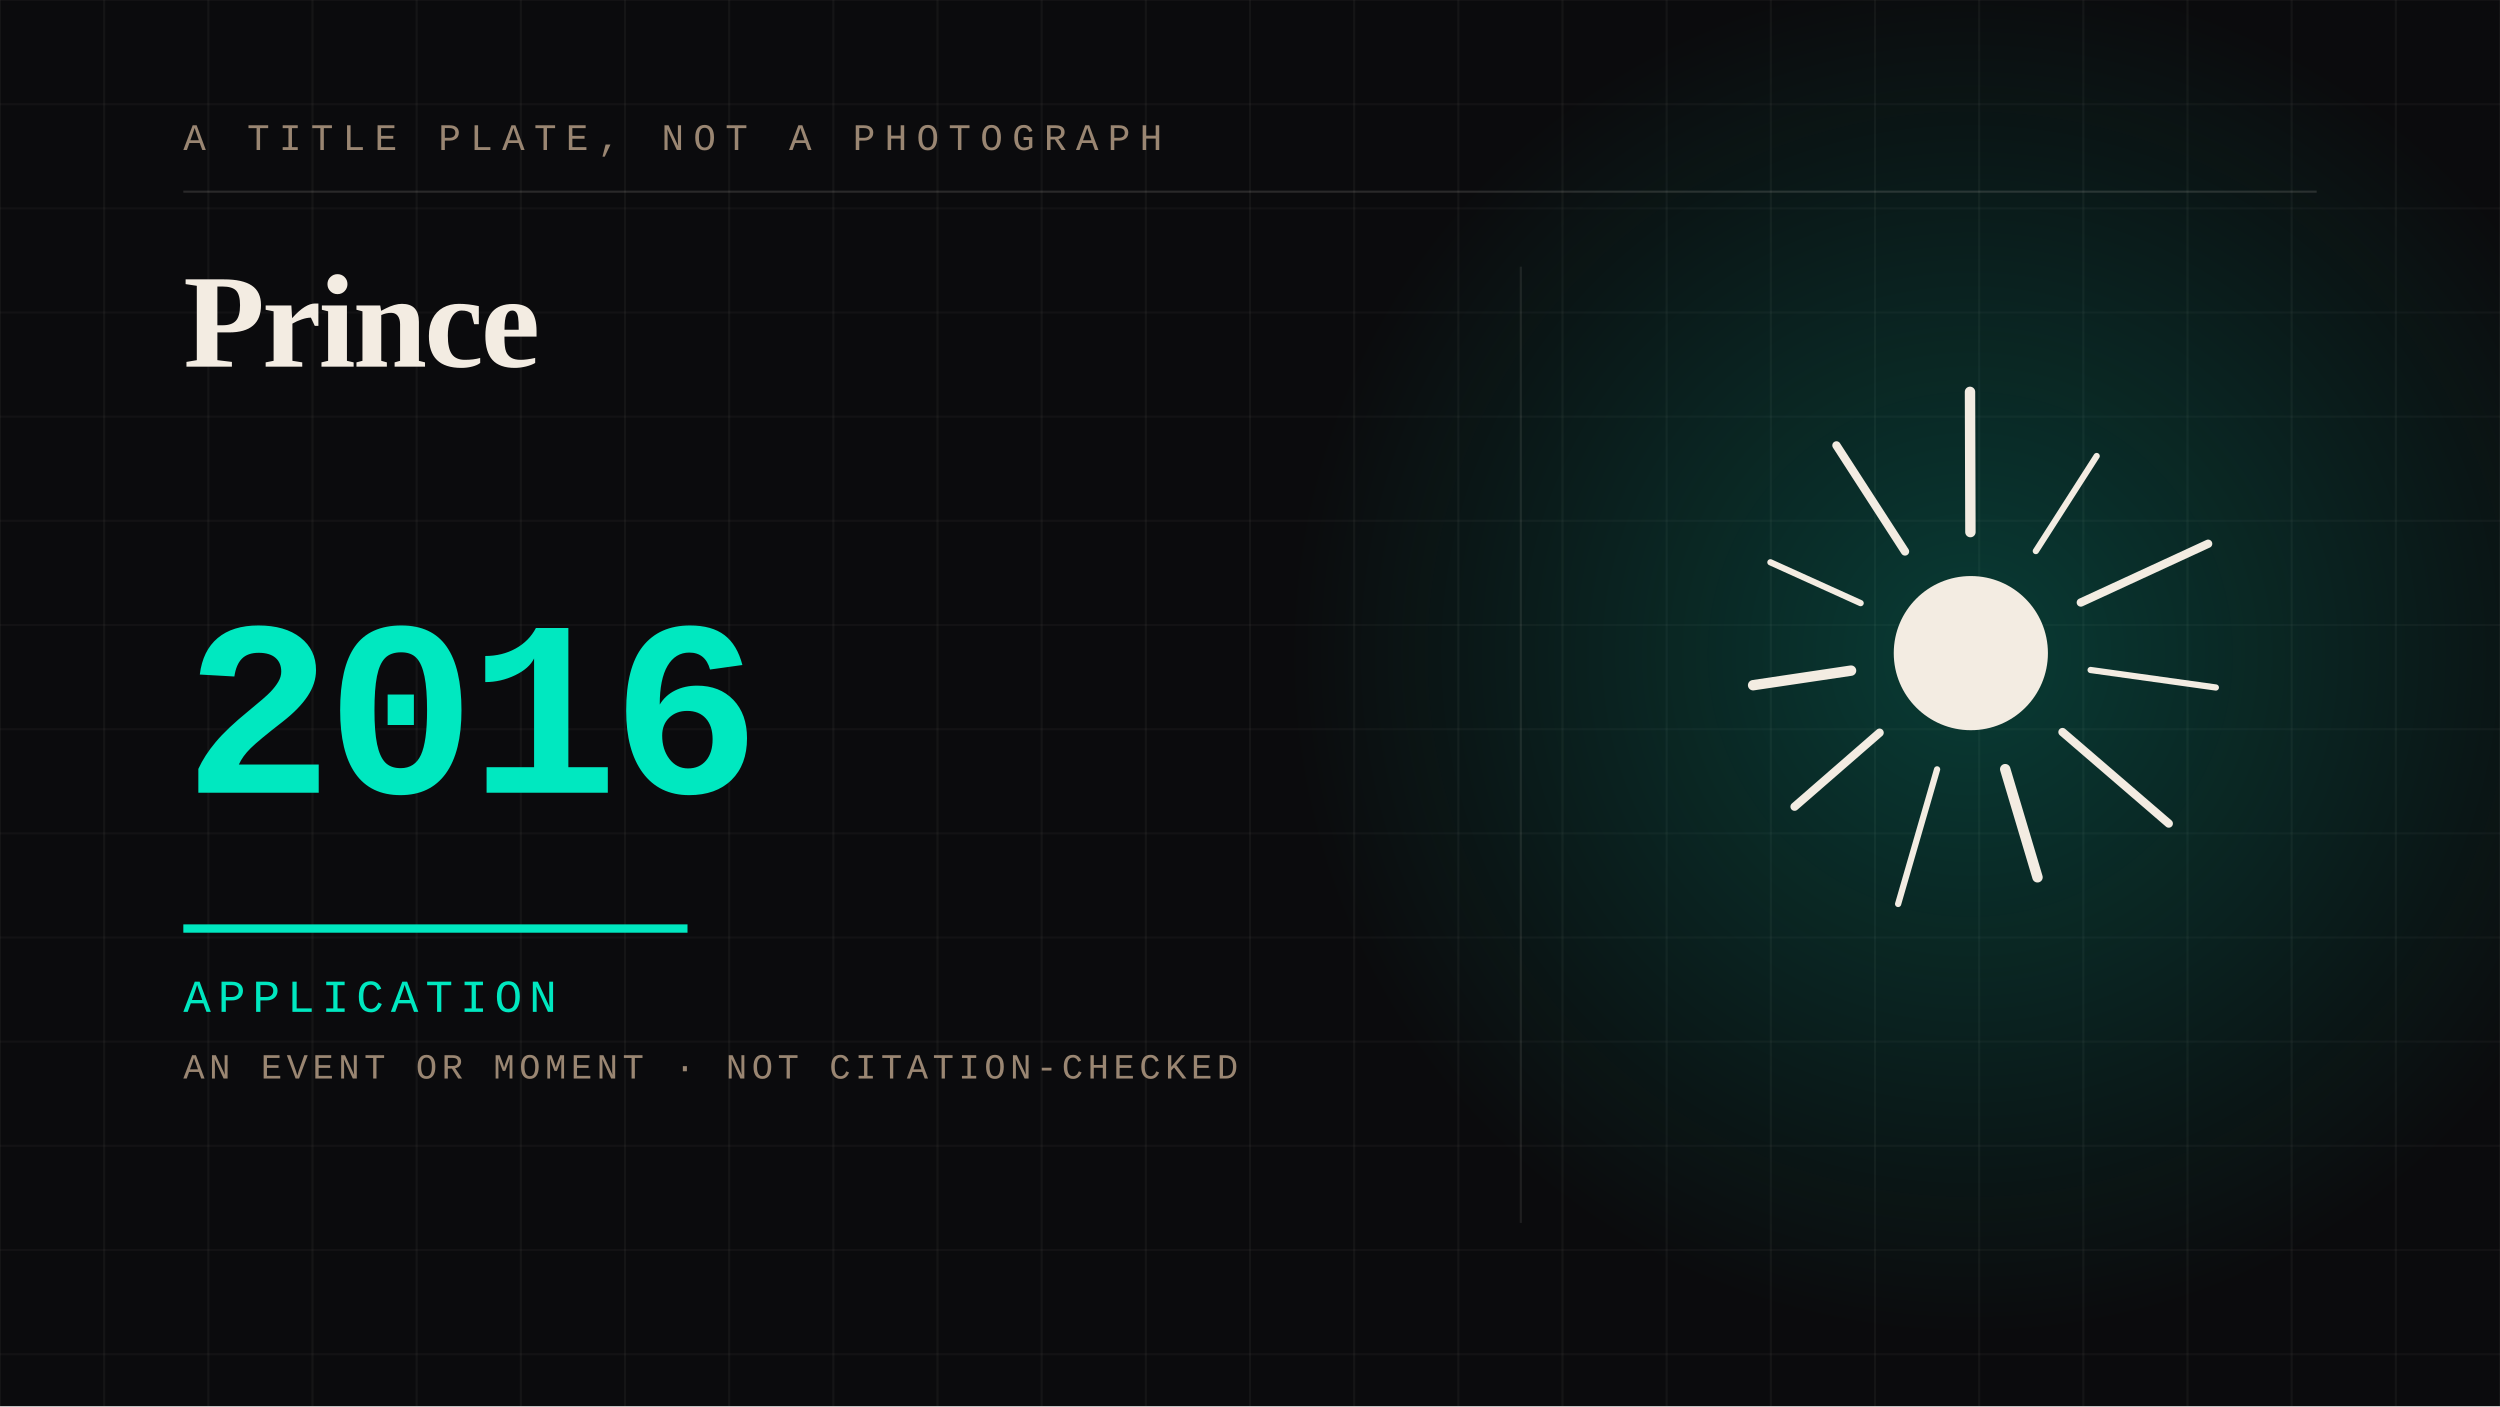
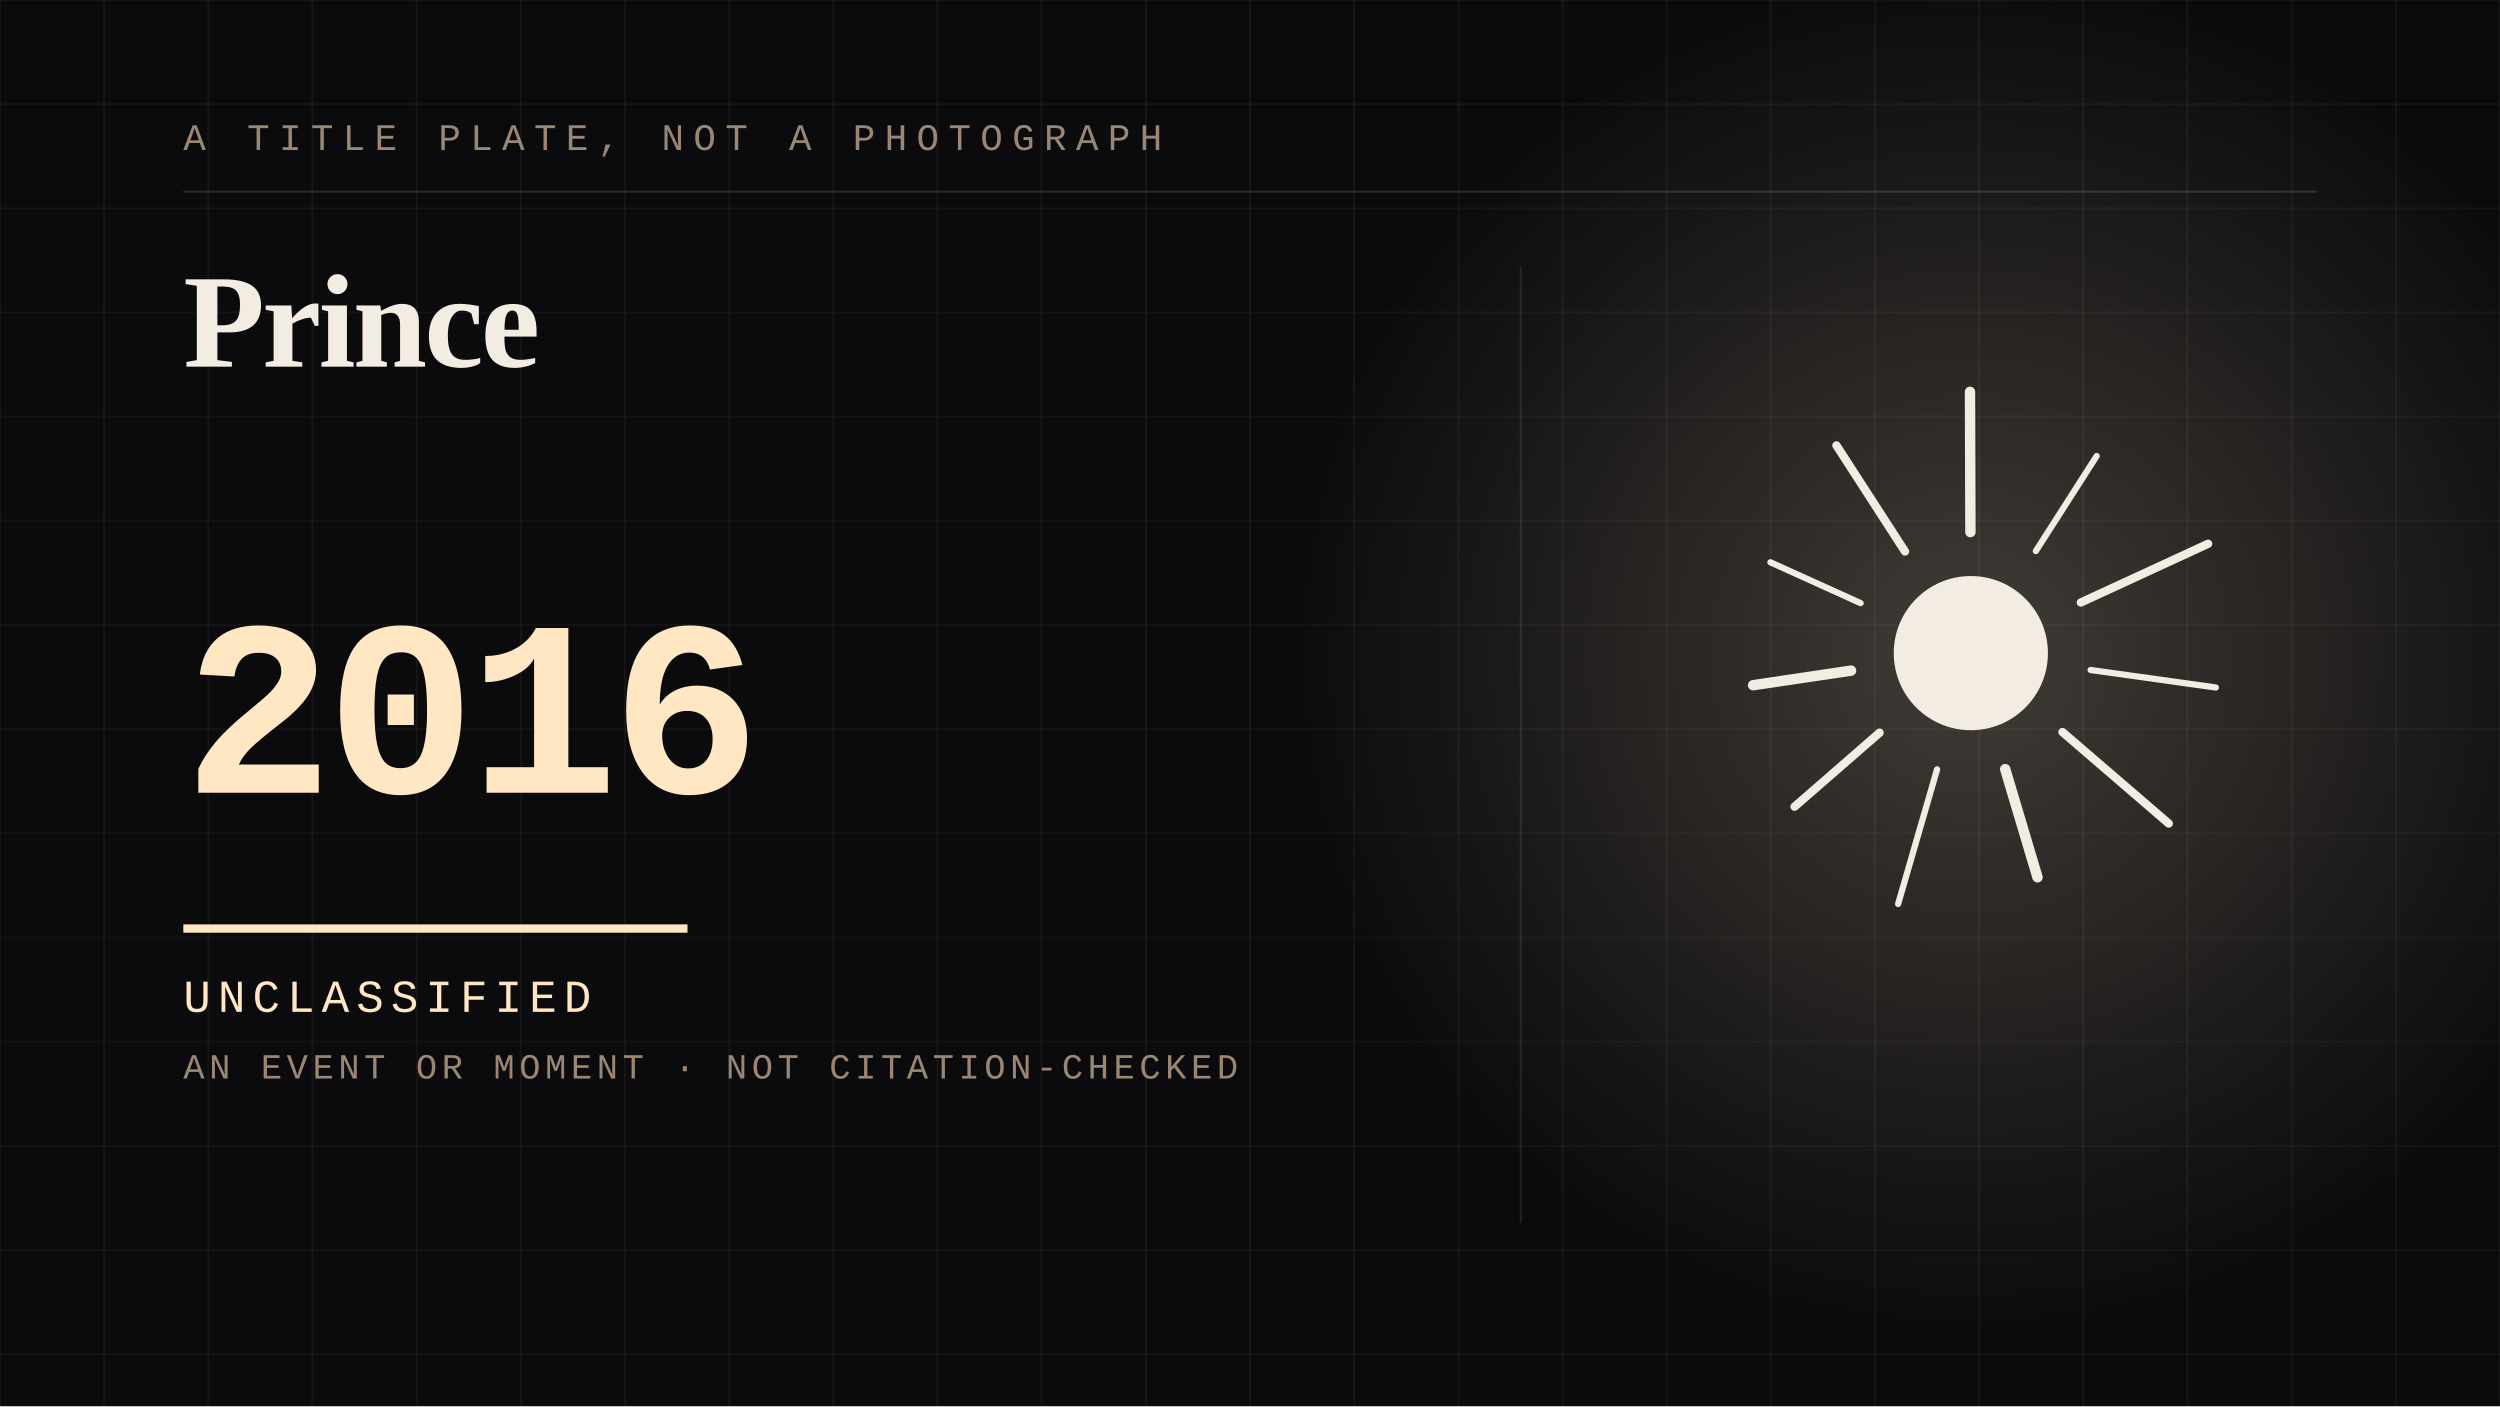
- <svg xmlns="http://www.w3.org/2000/svg" viewBox="0 0 1200 675" width="1200" height="675" role="img" aria-label="Title plate: Prince, 2016, An event or moment, Application. Drawn from the entry's own record, not a photograph.">
+ <svg xmlns="http://www.w3.org/2000/svg" viewBox="0 0 1200 675" width="1200" height="675" role="img" aria-label="Title plate: Prince, 2016, An event or moment, Unclassified. Drawn from the entry's own record, not a photograph.">
  <rect width="1200" height="675" fill="#0b0b0d" />
  <line x1="0" y1="0" x2="0" y2="675" stroke="#f3ece2" stroke-width="1" opacity=".045" />
  <line x1="50" y1="0" x2="50" y2="675" stroke="#f3ece2" stroke-width="1" opacity=".045" />
  <line x1="100" y1="0" x2="100" y2="675" stroke="#f3ece2" stroke-width="1" opacity=".045" />
  <line x1="150" y1="0" x2="150" y2="675" stroke="#f3ece2" stroke-width="1" opacity=".045" />
  <line x1="200" y1="0" x2="200" y2="675" stroke="#f3ece2" stroke-width="1" opacity=".045" />
  <line x1="250" y1="0" x2="250" y2="675" stroke="#f3ece2" stroke-width="1" opacity=".045" />
  <line x1="300" y1="0" x2="300" y2="675" stroke="#f3ece2" stroke-width="1" opacity=".045" />
  <line x1="350" y1="0" x2="350" y2="675" stroke="#f3ece2" stroke-width="1" opacity=".045" />
  <line x1="400" y1="0" x2="400" y2="675" stroke="#f3ece2" stroke-width="1" opacity=".045" />
  <line x1="450" y1="0" x2="450" y2="675" stroke="#f3ece2" stroke-width="1" opacity=".045" />
  <line x1="500" y1="0" x2="500" y2="675" stroke="#f3ece2" stroke-width="1" opacity=".045" />
  <line x1="550" y1="0" x2="550" y2="675" stroke="#f3ece2" stroke-width="1" opacity=".045" />
  <line x1="600" y1="0" x2="600" y2="675" stroke="#f3ece2" stroke-width="1" opacity=".045" />
  <line x1="650" y1="0" x2="650" y2="675" stroke="#f3ece2" stroke-width="1" opacity=".045" />
  <line x1="700" y1="0" x2="700" y2="675" stroke="#f3ece2" stroke-width="1" opacity=".045" />
  <line x1="750" y1="0" x2="750" y2="675" stroke="#f3ece2" stroke-width="1" opacity=".045" />
  <line x1="800" y1="0" x2="800" y2="675" stroke="#f3ece2" stroke-width="1" opacity=".045" />
  <line x1="850" y1="0" x2="850" y2="675" stroke="#f3ece2" stroke-width="1" opacity=".045" />
  <line x1="900" y1="0" x2="900" y2="675" stroke="#f3ece2" stroke-width="1" opacity=".045" />
  <line x1="950" y1="0" x2="950" y2="675" stroke="#f3ece2" stroke-width="1" opacity=".045" />
  <line x1="1000" y1="0" x2="1000" y2="675" stroke="#f3ece2" stroke-width="1" opacity=".045" />
  <line x1="1050" y1="0" x2="1050" y2="675" stroke="#f3ece2" stroke-width="1" opacity=".045" />
  <line x1="1100" y1="0" x2="1100" y2="675" stroke="#f3ece2" stroke-width="1" opacity=".045" />
  <line x1="1150" y1="0" x2="1150" y2="675" stroke="#f3ece2" stroke-width="1" opacity=".045" />
  <line x1="1200" y1="0" x2="1200" y2="675" stroke="#f3ece2" stroke-width="1" opacity=".045" />
  <line x1="0" y1="0" x2="1200" y2="0" stroke="#f3ece2" stroke-width="1" opacity=".035" />
  <line x1="0" y1="50" x2="1200" y2="50" stroke="#f3ece2" stroke-width="1" opacity=".035" />
  <line x1="0" y1="100" x2="1200" y2="100" stroke="#f3ece2" stroke-width="1" opacity=".035" />
  <line x1="0" y1="150" x2="1200" y2="150" stroke="#f3ece2" stroke-width="1" opacity=".035" />
  <line x1="0" y1="200" x2="1200" y2="200" stroke="#f3ece2" stroke-width="1" opacity=".035" />
  <line x1="0" y1="250" x2="1200" y2="250" stroke="#f3ece2" stroke-width="1" opacity=".035" />
  <line x1="0" y1="300" x2="1200" y2="300" stroke="#f3ece2" stroke-width="1" opacity=".035" />
  <line x1="0" y1="350" x2="1200" y2="350" stroke="#f3ece2" stroke-width="1" opacity=".035" />
  <line x1="0" y1="400" x2="1200" y2="400" stroke="#f3ece2" stroke-width="1" opacity=".035" />
  <line x1="0" y1="450" x2="1200" y2="450" stroke="#f3ece2" stroke-width="1" opacity=".035" />
  <line x1="0" y1="500" x2="1200" y2="500" stroke="#f3ece2" stroke-width="1" opacity=".035" />
  <line x1="0" y1="550" x2="1200" y2="550" stroke="#f3ece2" stroke-width="1" opacity=".035" />
  <line x1="0" y1="600" x2="1200" y2="600" stroke="#f3ece2" stroke-width="1" opacity=".035" />
  <line x1="0" y1="650" x2="1200" y2="650" stroke="#f3ece2" stroke-width="1" opacity=".035" />
  <defs>
    <radialGradient id="pg" cx=".5" cy=".5" r=".5">
-       <stop offset="0" stop-color="#00e8c0" stop-opacity=".22" />
-       <stop offset="1" stop-color="#00e8c0" stop-opacity="0" />
+       <stop offset="0" stop-color="#ffe7c4" stop-opacity=".22" />
+       <stop offset="1" stop-color="#ffe7c4" stop-opacity="0" />
    </radialGradient>
  </defs>
  <circle cx="946" cy="314" r="330" fill="url(#pg)" />
  <circle cx="946.0" cy="313.5" r="37.0" fill="#f3ece2" />
  <line x1="1003.5" y1="321.6" x2="1063.6" y2="330.0" stroke="#f3ece2" stroke-width="3" stroke-linecap="round" />
  <line x1="990.0" y1="351.4" x2="1041.0" y2="395.3" stroke="#f3ece2" stroke-width="4" stroke-linecap="round" />
  <line x1="962.5" y1="369.2" x2="978.0" y2="421.1" stroke="#f3ece2" stroke-width="5" stroke-linecap="round" />
  <line x1="929.8" y1="369.3" x2="911.1" y2="433.9" stroke="#f3ece2" stroke-width="3" stroke-linecap="round" />
  <line x1="902.2" y1="351.7" x2="861.4" y2="387.2" stroke="#f3ece2" stroke-width="4" stroke-linecap="round" />
  <line x1="888.5" y1="321.9" x2="841.5" y2="328.9" stroke="#f3ece2" stroke-width="5" stroke-linecap="round" />
  <line x1="893.1" y1="289.5" x2="849.8" y2="269.9" stroke="#f3ece2" stroke-width="3" stroke-linecap="round" />
  <line x1="914.4" y1="264.7" x2="881.5" y2="213.8" stroke="#f3ece2" stroke-width="4" stroke-linecap="round" />
  <line x1="945.8" y1="255.4" x2="945.6" y2="188.1" stroke="#f3ece2" stroke-width="5" stroke-linecap="round" />
  <line x1="977.2" y1="264.5" x2="1006.4" y2="218.9" stroke="#f3ece2" stroke-width="3" stroke-linecap="round" />
  <line x1="998.8" y1="289.2" x2="1059.9" y2="261.0" stroke="#f3ece2" stroke-width="4" stroke-linecap="round" />
  <text x="88" y="176.0" font-family="Georgia,&quot;Times New Roman&quot;,serif" font-size="64" font-weight="700" fill="#f3ece2" letter-spacing="-1.3">Prince</text>
-   <text x="88" y="380.5" font-family="Consolas,&quot;Courier New&quot;,monospace" font-size="120" font-weight="700" letter-spacing="-3.6" fill="#00e8c0">2016</text>
-   <line x1="88" y1="445.7" x2="330.0" y2="445.7" stroke="#00e8c0" stroke-width="4" />
-   <text x="88" y="485.7" font-family="Consolas,&quot;Courier New&quot;,monospace" font-size="22" letter-spacing="3.4" fill="#00e8c0">APPLICATION</text>
+   <text x="88" y="380.5" font-family="Consolas,&quot;Courier New&quot;,monospace" font-size="120" font-weight="700" letter-spacing="-3.6" fill="#ffe7c4">2016</text>
+   <line x1="88" y1="445.7" x2="330.0" y2="445.7" stroke="#ffe7c4" stroke-width="4" />
+   <text x="88" y="485.7" font-family="Consolas,&quot;Courier New&quot;,monospace" font-size="22" letter-spacing="3.4" fill="#ffe7c4">UNCLASSIFIED</text>
  <text x="88" y="517.7" font-family="Consolas,&quot;Courier New&quot;,monospace" font-size="17" letter-spacing="2.2" fill="#9a8672">AN EVENT OR MOMENT  ·  NOT CITATION-CHECKED</text>
  <text x="88" y="72" font-family="Consolas,&quot;Courier New&quot;,monospace" font-size="18" letter-spacing="4.5" fill="#9a8672">A TITLE PLATE, NOT A PHOTOGRAPH</text>
  <line x1="88" y1="92" x2="1112" y2="92" stroke="#f3ece2" stroke-width="1" opacity=".14" />
  <line x1="730" y1="128" x2="730" y2="587" stroke="#f3ece2" stroke-width="1" opacity=".09" />
</svg>
